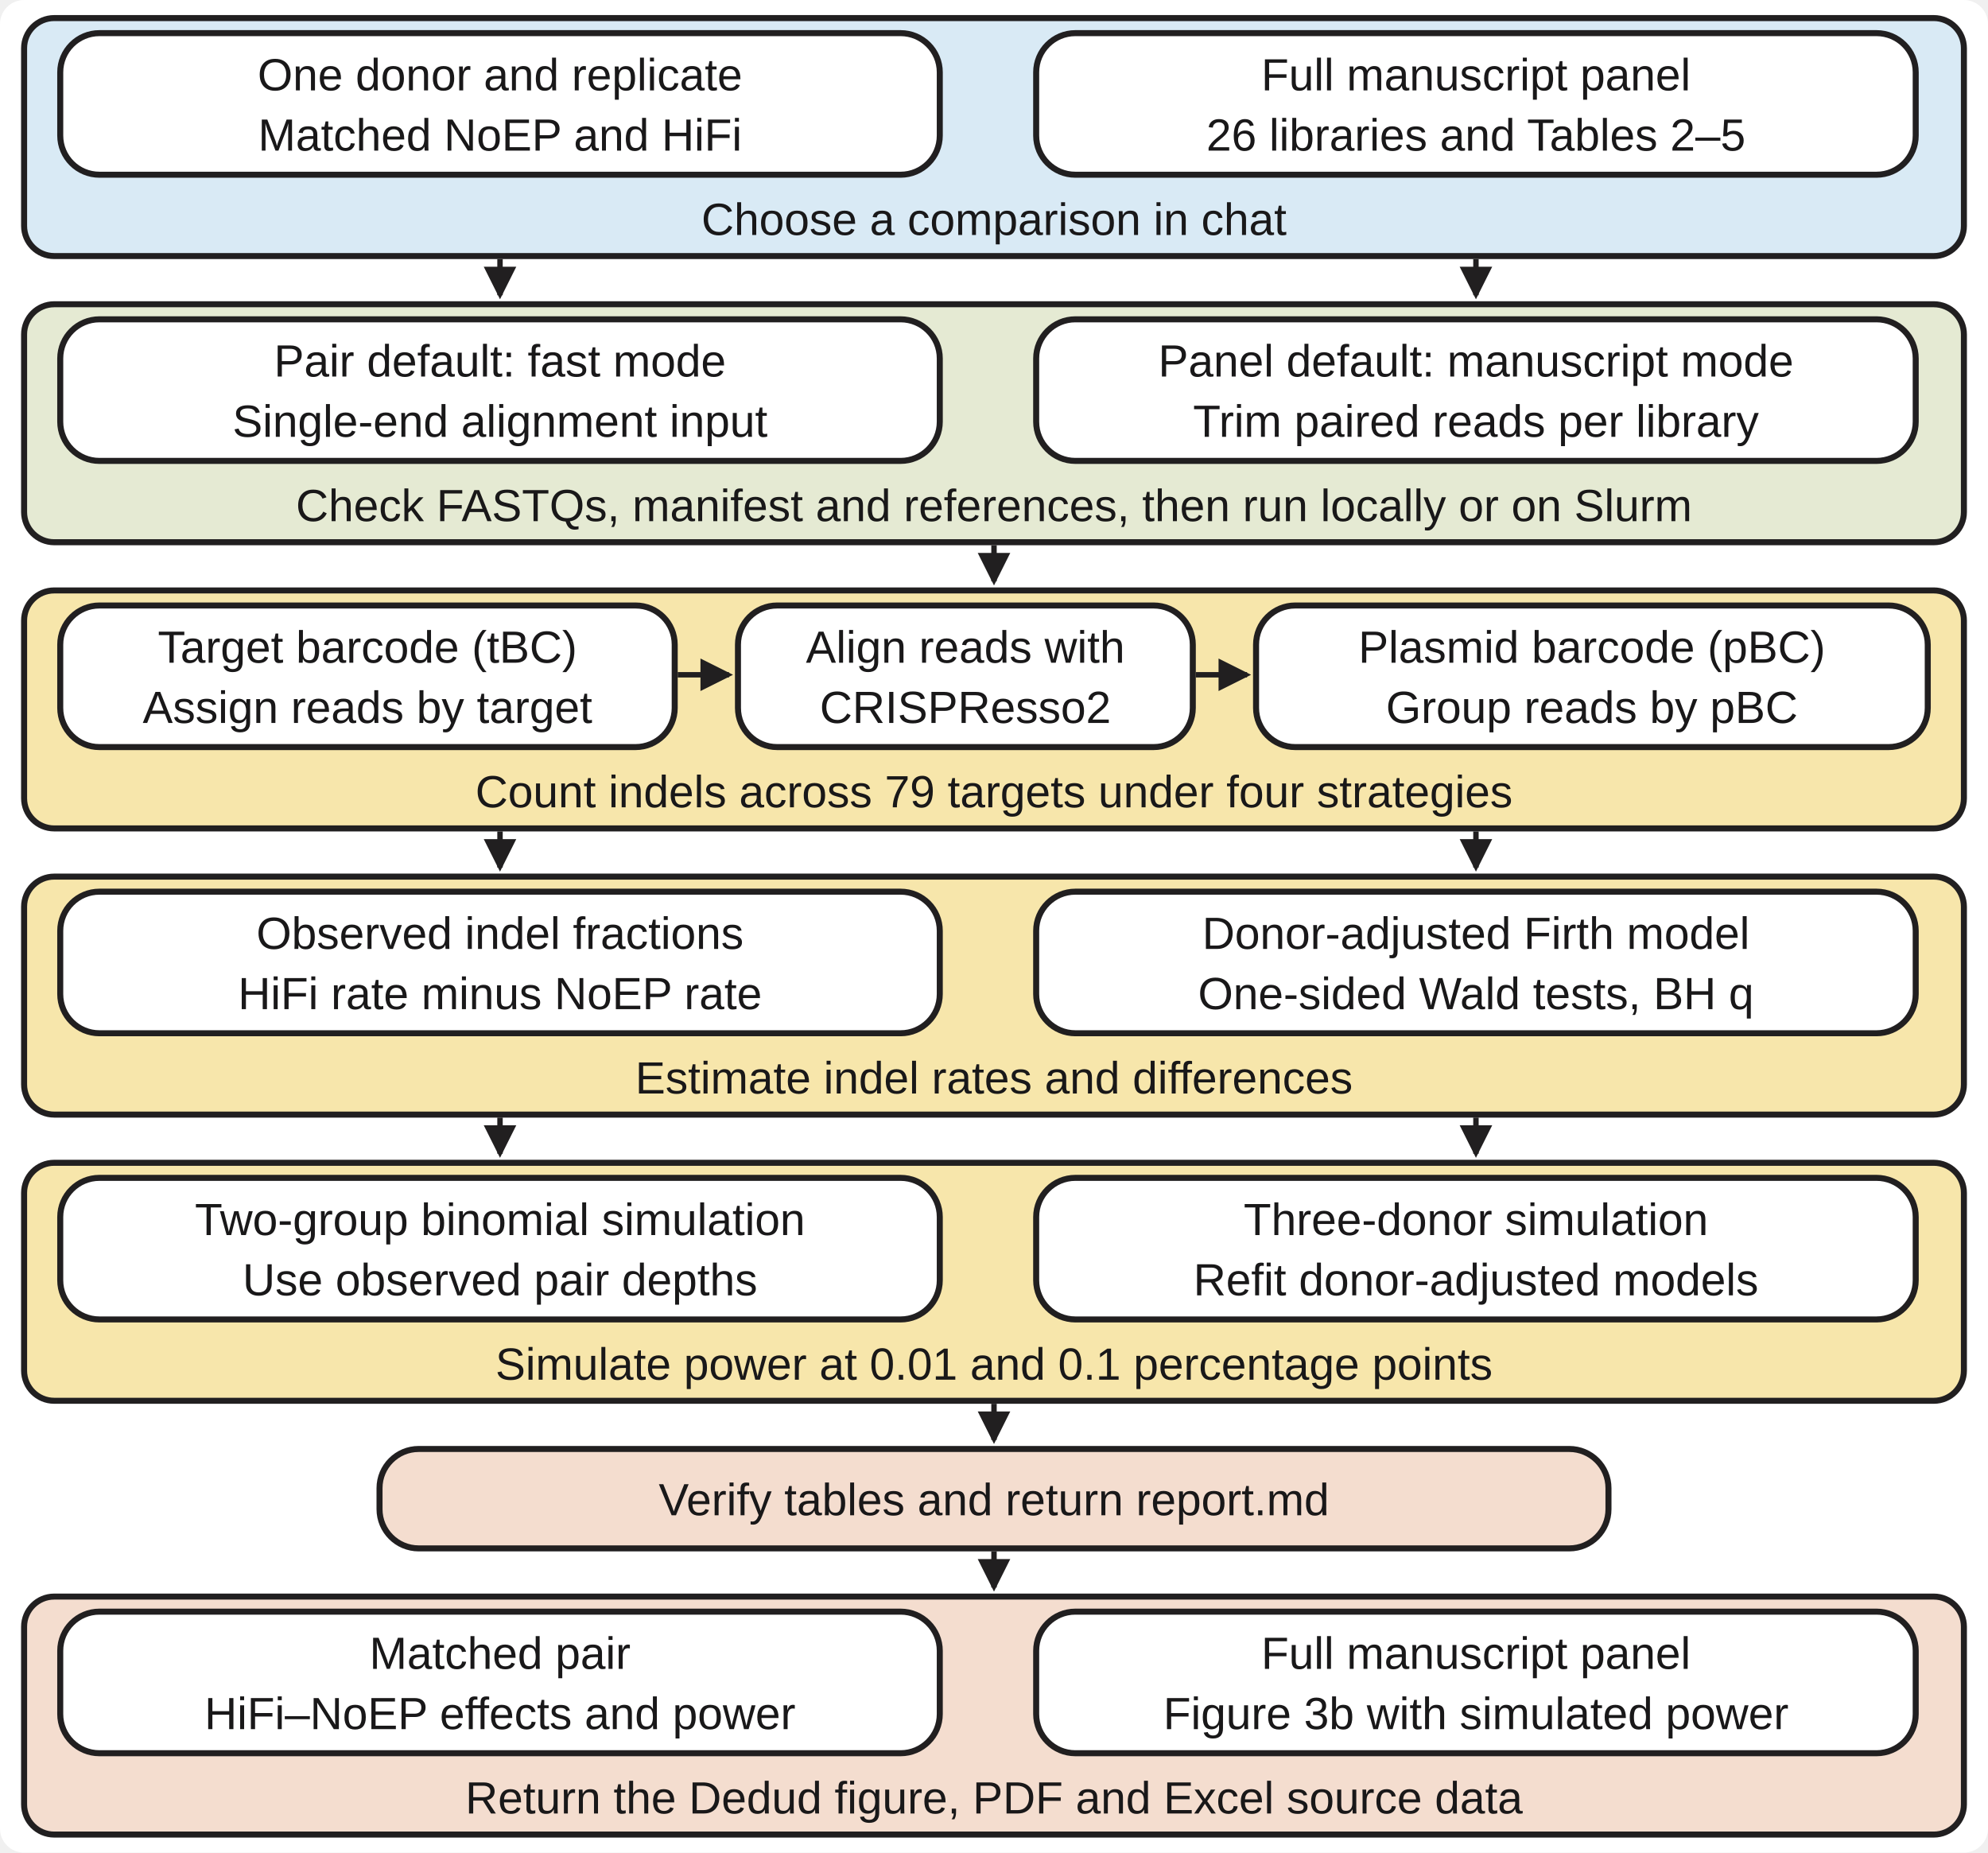
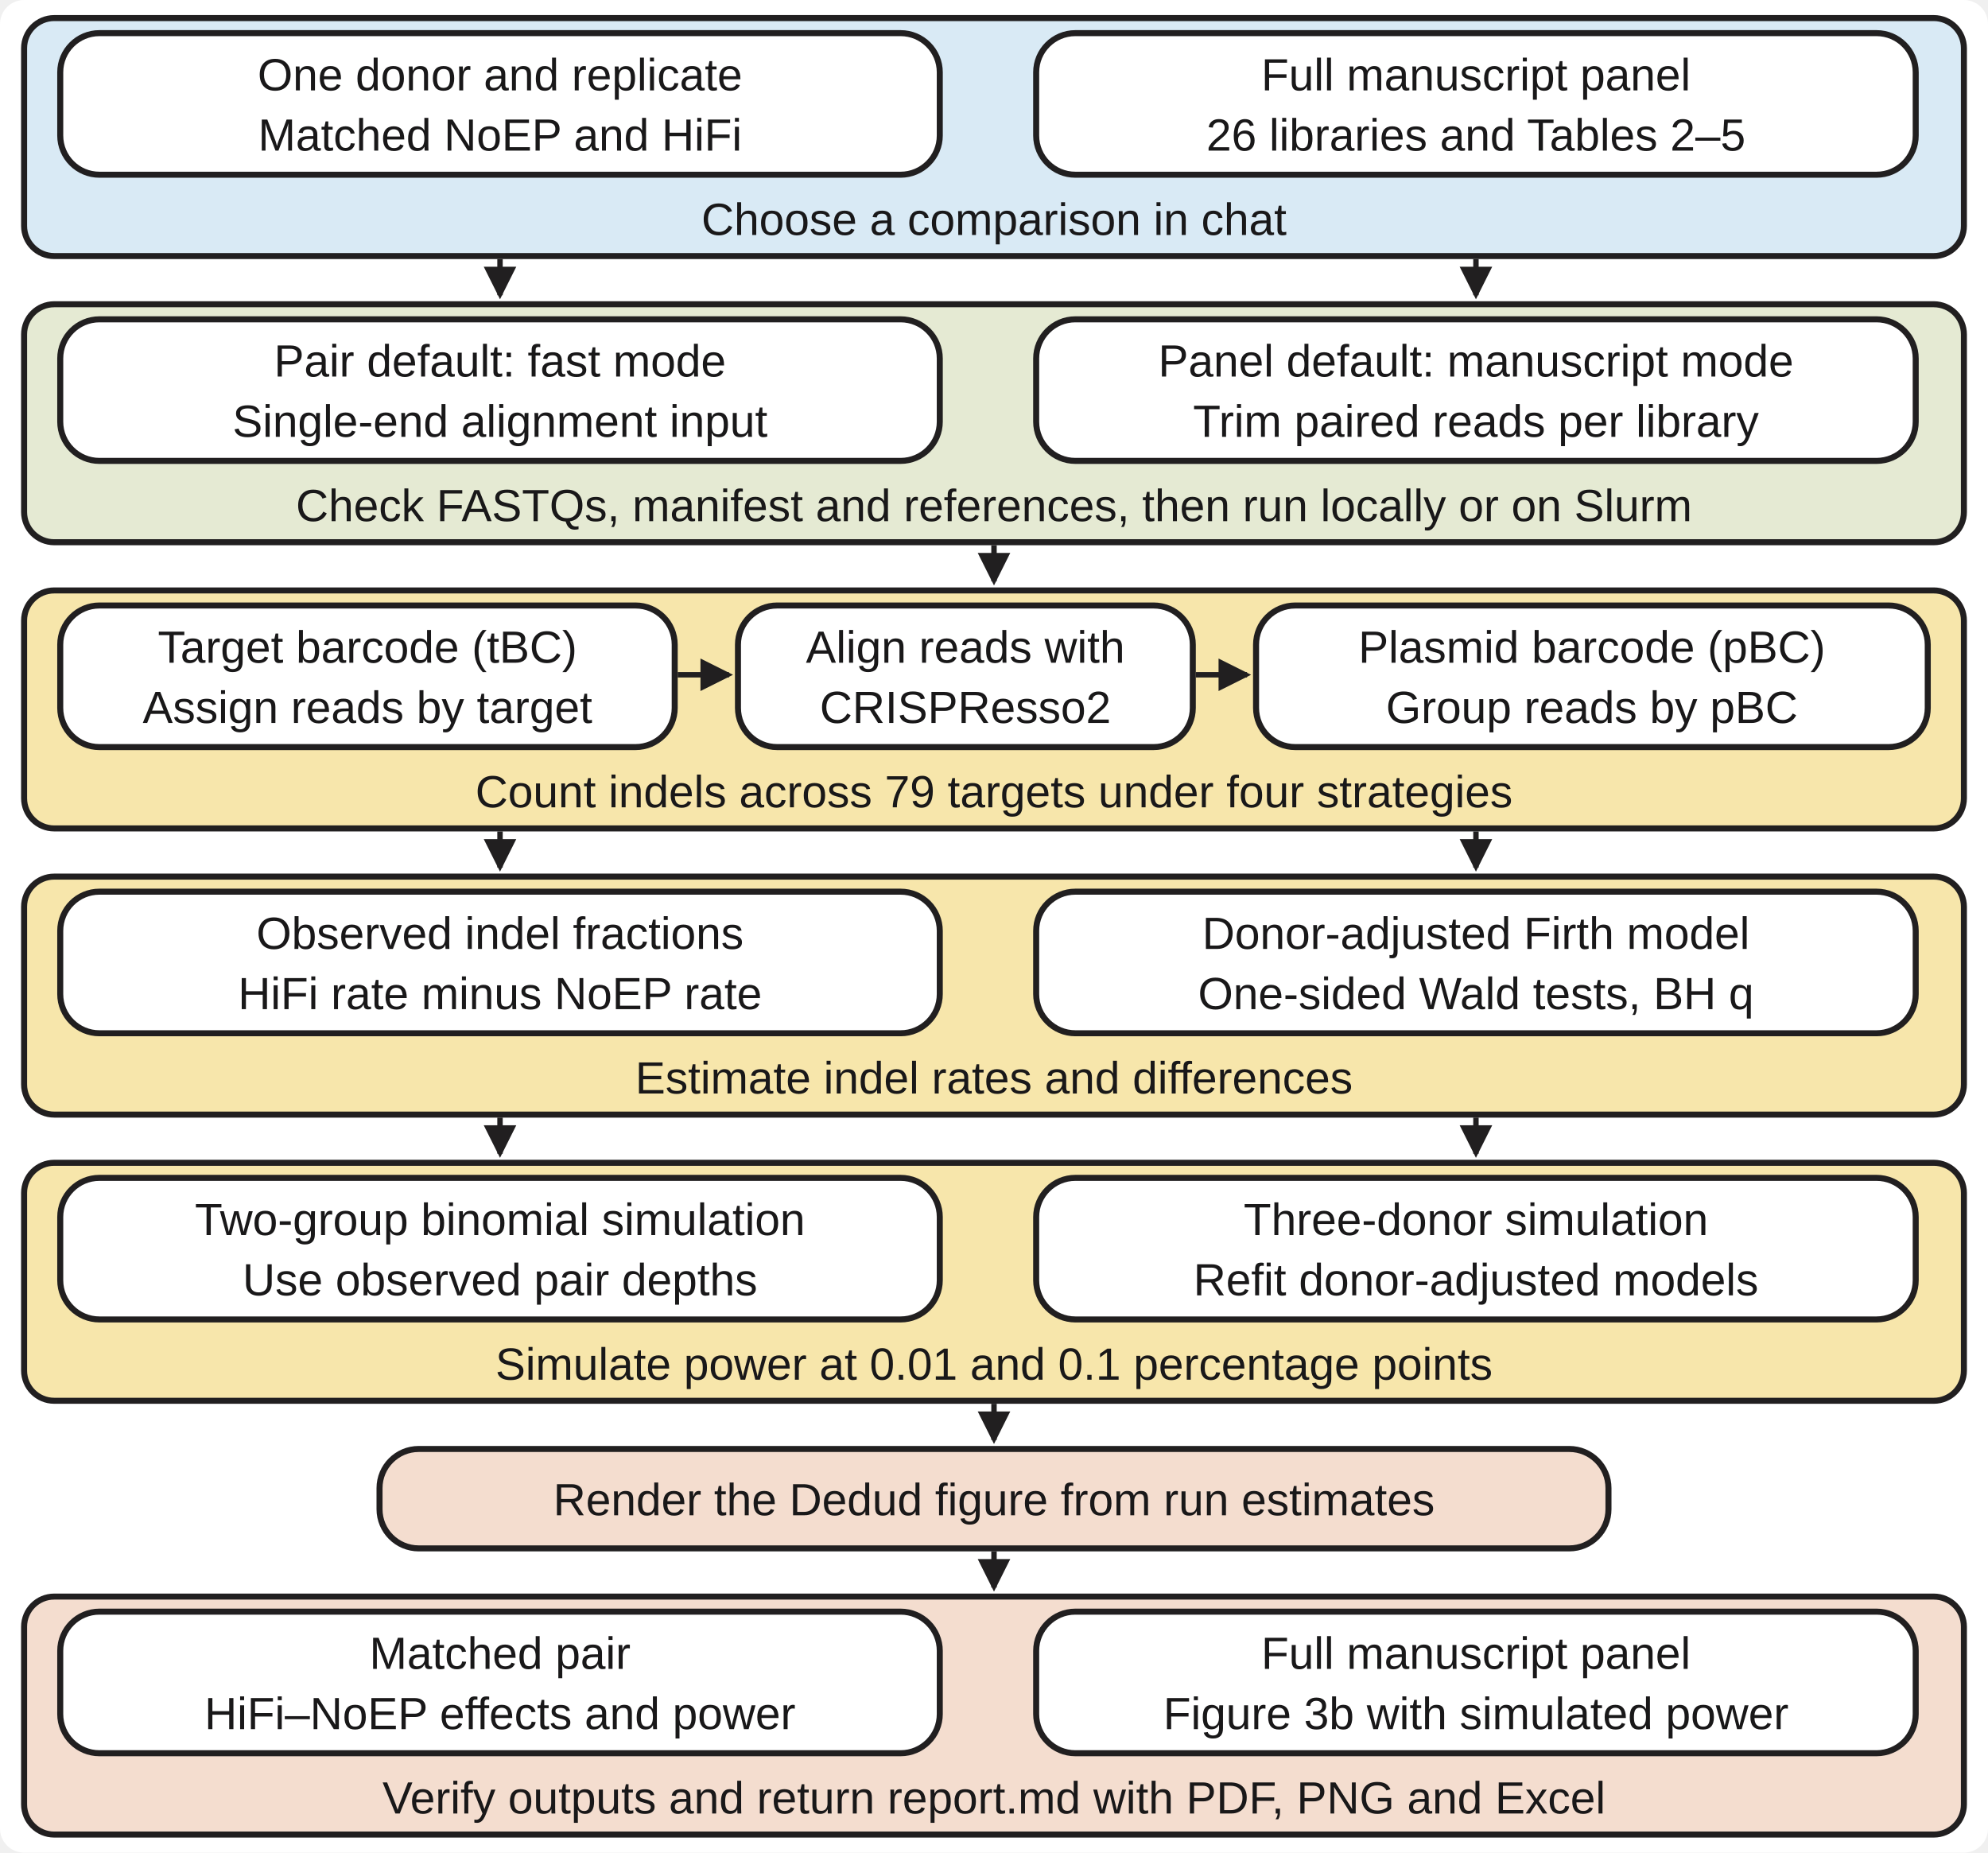
<svg xmlns="http://www.w3.org/2000/svg" width="660" height="615" viewBox="0 0 660 615" role="img" aria-labelledby="title desc">
  <defs>
    <marker id="arrow" viewBox="0 0 8 8" refX="7" refY="4" markerWidth="6" markerHeight="6" orient="auto">
      <path d="M0 0 L8 4 L0 8 Z" fill="#211f20" />
    </marker>
  </defs>
  <style>
    .stage, .output { fill: #f7e6ab; stroke: #211f20; stroke-width: 2; }
    .input { fill: #d9eaf5; }
    .environment { fill: #e5ead3; }
    .output { fill: #f4ddcf; }
    .task { fill: white; stroke: #211f20; stroke-width: 2; }
    .flow { fill: none; stroke: #211f20; stroke-width: 1.8; marker-end: url(#arrow); }
    text { font-family: Arial, Helvetica, sans-serif; font-size: 15px; fill: #191819; text-anchor: middle; }
    @media (max-width: 480px) { text { font-size: 19px; } }
  </style>
  <rect width="660" height="615" rx="8" fill="white" />
  <g aria-label="Choose a comparison in chat">
    <rect class="stage input" x="8" y="6" width="644" height="79" rx="10" />
    <rect class="task" x="20" y="11" width="292" height="47" rx="13" />
    <text x="166" y="30">One donor and replicate</text>
    <text x="166" y="50">Matched NoEP and HiFi</text>
    <rect class="task" x="344" y="11" width="292" height="47" rx="13" />
    <text x="490" y="30">Full manuscript panel</text>
    <text x="490" y="50">26 libraries and Tables 2–5</text>
    <text x="330" y="78">Choose a comparison in chat</text>
  </g>
  <path class="flow" d="M166 86 v12" />
  <path class="flow" d="M490 86 v12" />
  <g aria-label="Check FASTQs, manifest and references, then run locally or on Slurm">
    <rect class="stage environment" x="8" y="101" width="644" height="79" rx="10" />
    <rect class="task" x="20" y="106" width="292" height="47" rx="13" />
    <text x="166" y="125">Pair default: fast mode</text>
    <text x="166" y="145">Single-end alignment input</text>
    <rect class="task" x="344" y="106" width="292" height="47" rx="13" />
    <text x="490" y="125">Panel default: manuscript mode</text>
    <text x="490" y="145">Trim paired reads per library</text>
    <text x="330" y="173">Check FASTQs, manifest and references, then run locally or on Slurm</text>
  </g>
  <path class="flow" d="M330 181 v12" />
  <g aria-label="Count indels across 79 targets under four strategies">
    <rect class="stage" x="8" y="196" width="644" height="79" rx="10" />
    <rect class="task" x="20" y="201" width="204" height="47" rx="13" />
    <text x="122" y="220">Target barcode (tBC)</text>
    <text x="122" y="240">Assign reads by target</text>
    <path class="flow" d="M225 224 h17" />
    <rect class="task" x="245" y="201" width="151" height="47" rx="13" />
    <text x="320.5" y="220">Align reads with</text>
    <text x="320.5" y="240">CRISPResso2</text>
    <path class="flow" d="M397 224 h17" />
    <rect class="task" x="417" y="201" width="223" height="47" rx="13" />
    <text x="528.5" y="220">Plasmid barcode (pBC)</text>
    <text x="528.5" y="240">Group reads by pBC</text>
    <text x="330" y="268">Count indels across 79 targets under four strategies</text>
  </g>
  <path class="flow" d="M166 276 v12" />
  <path class="flow" d="M490 276 v12" />
  <g aria-label="Estimate indel rates and differences">
    <rect class="stage" x="8" y="291" width="644" height="79" rx="10" />
    <rect class="task" x="20" y="296" width="292" height="47" rx="13" />
    <text x="166" y="315">Observed indel fractions</text>
    <text x="166" y="335">HiFi rate minus NoEP rate</text>
    <rect class="task" x="344" y="296" width="292" height="47" rx="13" />
    <text x="490" y="315">Donor-adjusted Firth model</text>
    <text x="490" y="335">One-sided Wald tests, BH q</text>
    <text x="330" y="363">Estimate indel rates and differences</text>
  </g>
  <path class="flow" d="M166 371 v12" />
  <path class="flow" d="M490 371 v12" />
  <g aria-label="Simulate power at 0.01 and 0.1 percentage points">
    <rect class="stage" x="8" y="386" width="644" height="79" rx="10" />
    <rect class="task" x="20" y="391" width="292" height="47" rx="13" />
    <text x="166" y="410">Two-group binomial simulation</text>
    <text x="166" y="430">Use observed pair depths</text>
    <rect class="task" x="344" y="391" width="292" height="47" rx="13" />
    <text x="490" y="410">Three-donor simulation</text>
    <text x="490" y="430">Refit donor-adjusted models</text>
    <text x="330" y="458">Simulate power at 0.01 and 0.1 percentage points</text>
  </g>
  <path class="flow" d="M330 466 v12" />
  <rect class="output" x="126" y="481" width="408" height="33" rx="13" />
-   <text x="330" y="503">Verify tables and return report.md</text>
+   <text x="330" y="503">Render the Dedud figure from run estimates</text>
  <path class="flow" d="M330 515 v12" />
-   <g aria-label="Return the Dedud figure, PDF and Excel source data">
+   <g aria-label="Verify outputs and return report.md with PDF, PNG and Excel">
    <rect class="stage output" x="8" y="530" width="644" height="79" rx="10" />
    <rect class="task" x="20" y="535" width="292" height="47" rx="13" />
    <text x="166" y="554">Matched pair</text>
    <text x="166" y="574">HiFi–NoEP effects and power</text>
    <rect class="task" x="344" y="535" width="292" height="47" rx="13" />
    <text x="490" y="554">Full manuscript panel</text>
    <text x="490" y="574">Figure 3b with simulated power</text>
-     <text x="330" y="602">Return the Dedud figure, PDF and Excel source data</text>
+     <text x="330" y="602">Verify outputs and return report.md with PDF, PNG and Excel</text>
  </g>
</svg>
